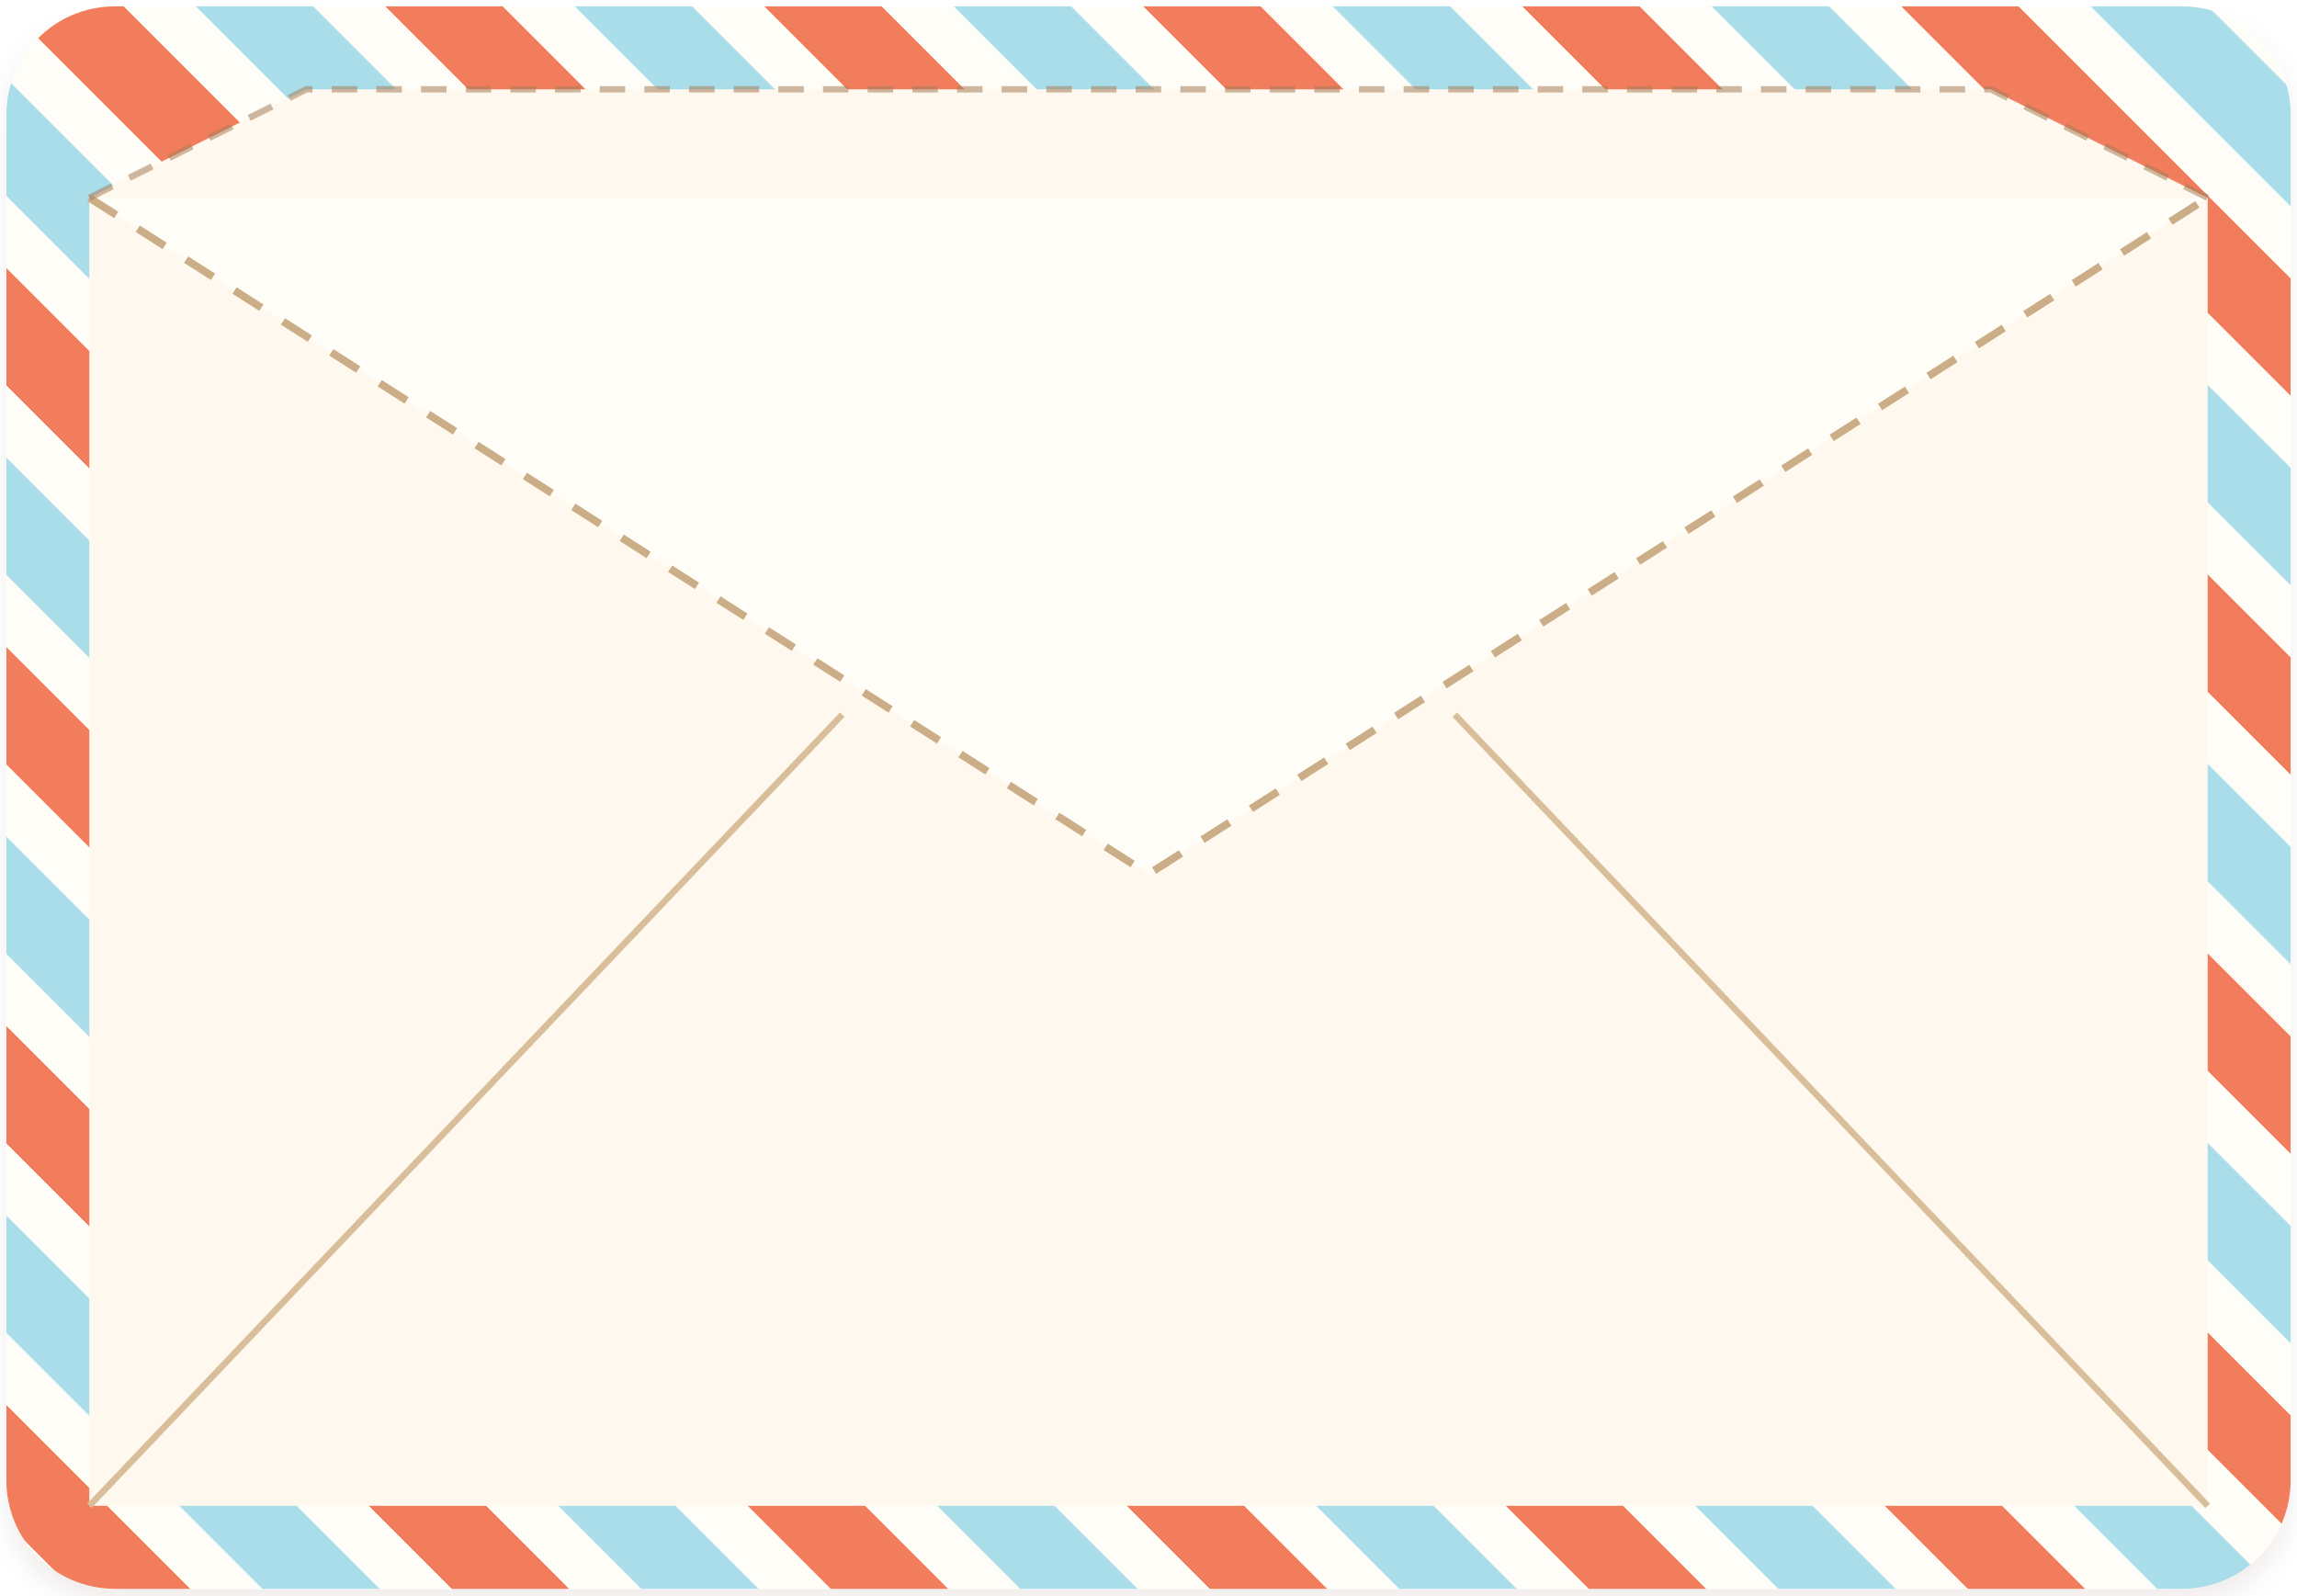
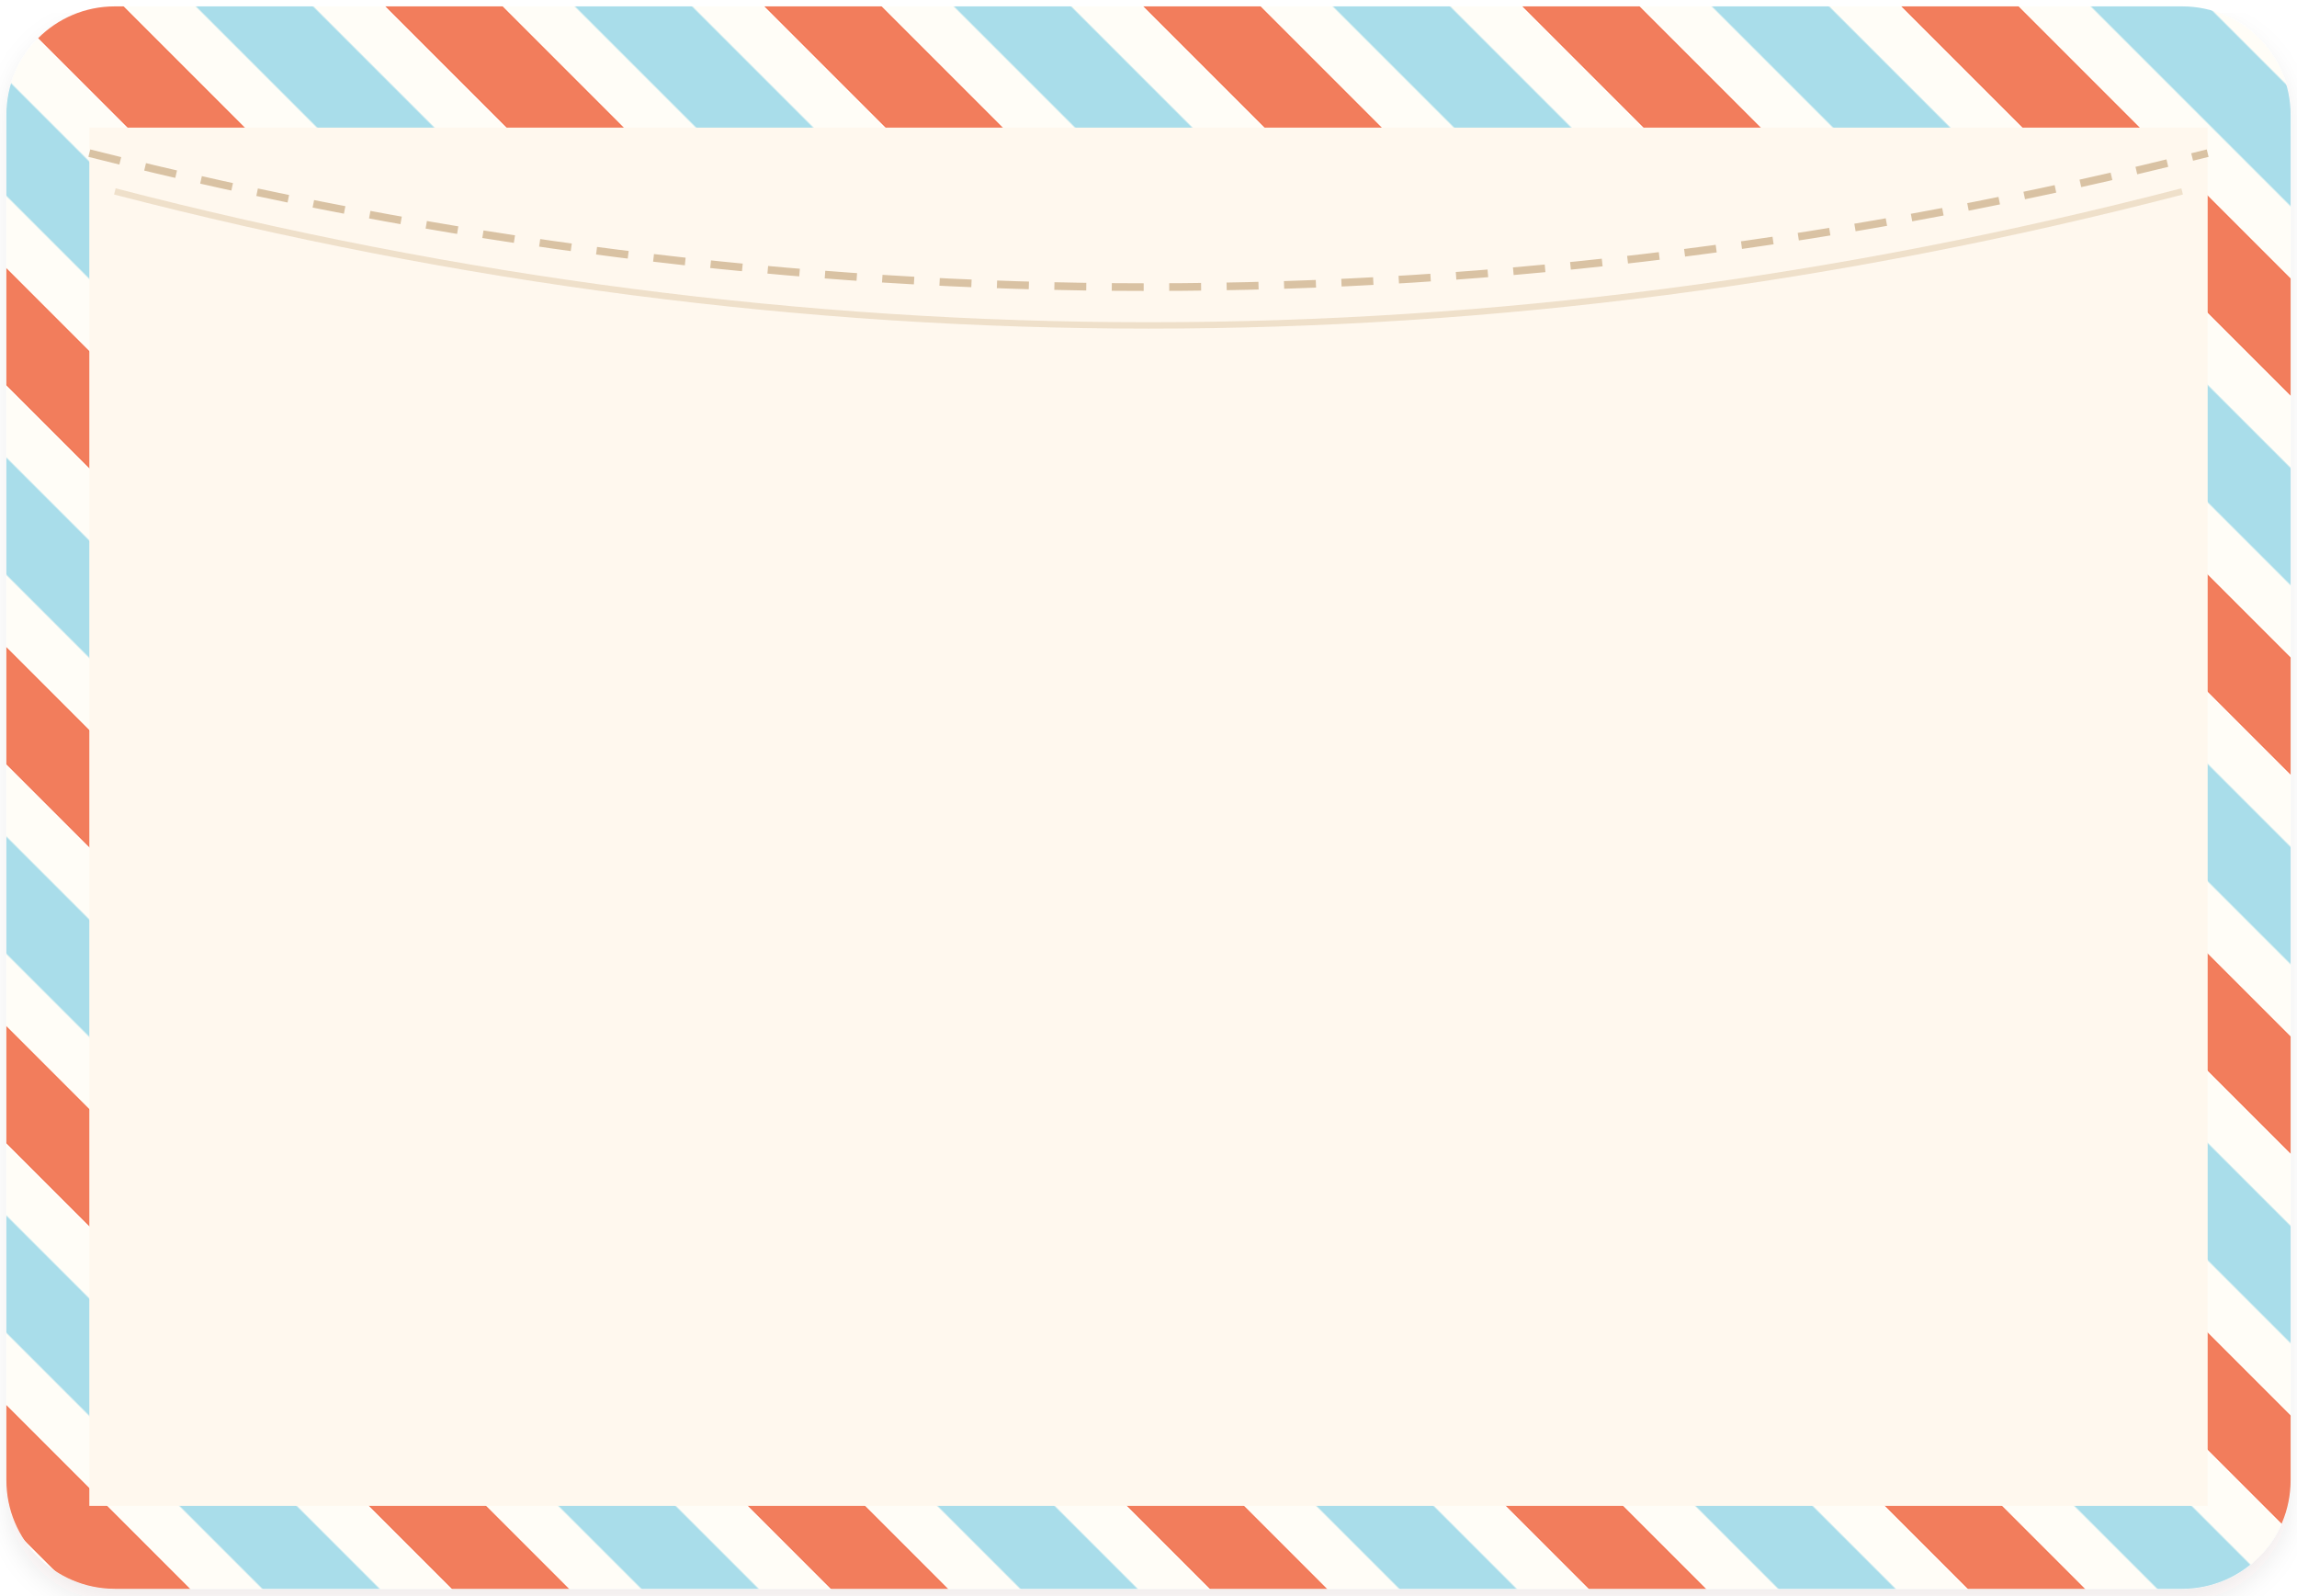
<svg xmlns="http://www.w3.org/2000/svg" width="360" height="250" viewBox="0 0 360 250" fill="none">
  <defs>
    <pattern id="airmail" width="42" height="42" patternUnits="userSpaceOnUse" patternTransform="rotate(-45)">
      <rect width="42" height="42" fill="#FFFDF7" />
      <rect width="13" height="42" fill="#F27D5C" />
      <rect x="21" width="13" height="42" fill="#A9DDEA" />
    </pattern>
    <filter id="paperShadow" x="-8%" y="-8%" width="116%" height="122%">
      <feDropShadow dx="0" dy="2" stdDeviation="2" flood-color="#3F281A" flood-opacity="0.08" />
    </filter>
  </defs>
  <rect x="1" y="1" width="358" height="248" rx="17" fill="url(#airmail)" filter="url(#paperShadow)" />
-   <path d="M14 31L48 14H312L346 31V236H14V31Z" fill="#FFF8EE" />
-   <path d="M14 31L180 137L346 31" fill="#FFFDF7" />
-   <path d="M14 31L180 137L346 31" stroke="#CBAE87" stroke-width="1.2" stroke-dasharray="5 4" />
-   <path d="M14 236L132 112" stroke="#D8BE9A" stroke-width="1" />
-   <path d="M346 236L228 112" stroke="#D8BE9A" stroke-width="1" />
-   <path d="M14 31L48 14H312L346 31" stroke="#A57D59" stroke-opacity="0.55" stroke-width="1" stroke-dasharray="4 3" />
+   <path d="M14 20H346V236H14V20Z" fill="#FFF8EE" />
+   <path d="M14 24Q180 66 346 24" stroke="#CBAE87" stroke-opacity="0.72" stroke-width="1.2" stroke-dasharray="5 4" />
+   <path d="M18 30Q180 72 342 30" stroke="#D8BE9A" stroke-opacity="0.42" stroke-width="1" />
</svg>
